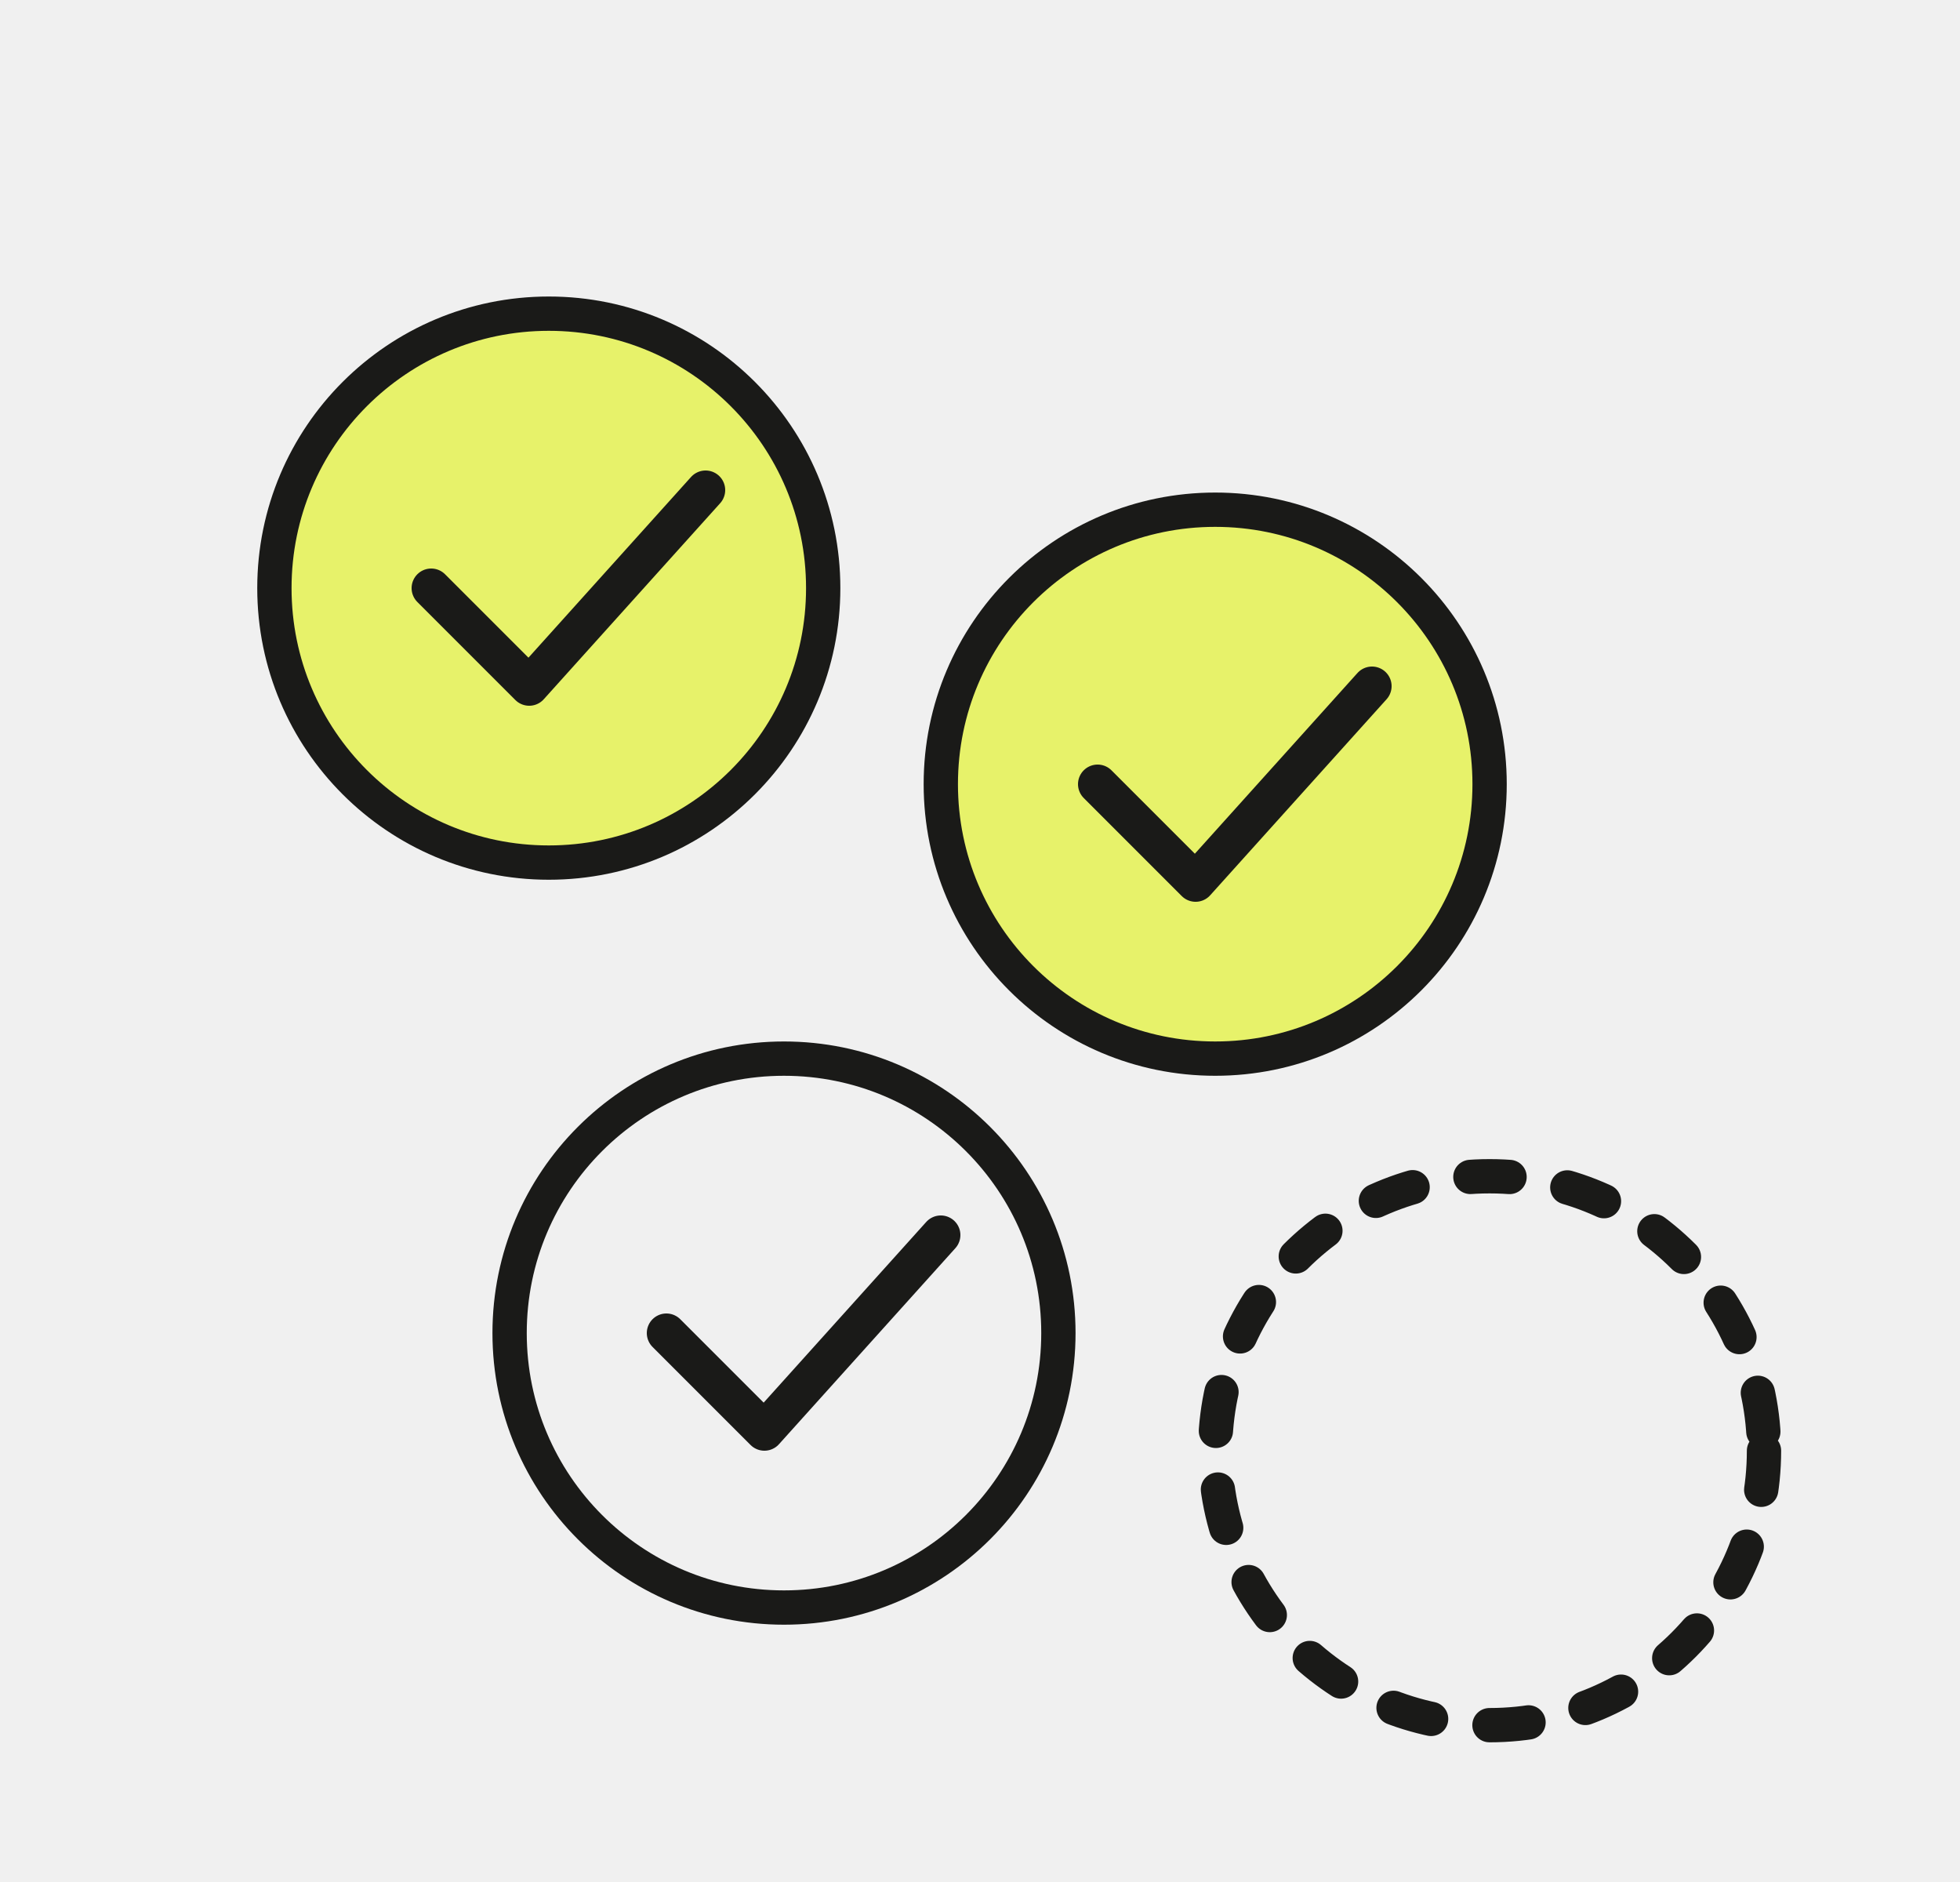
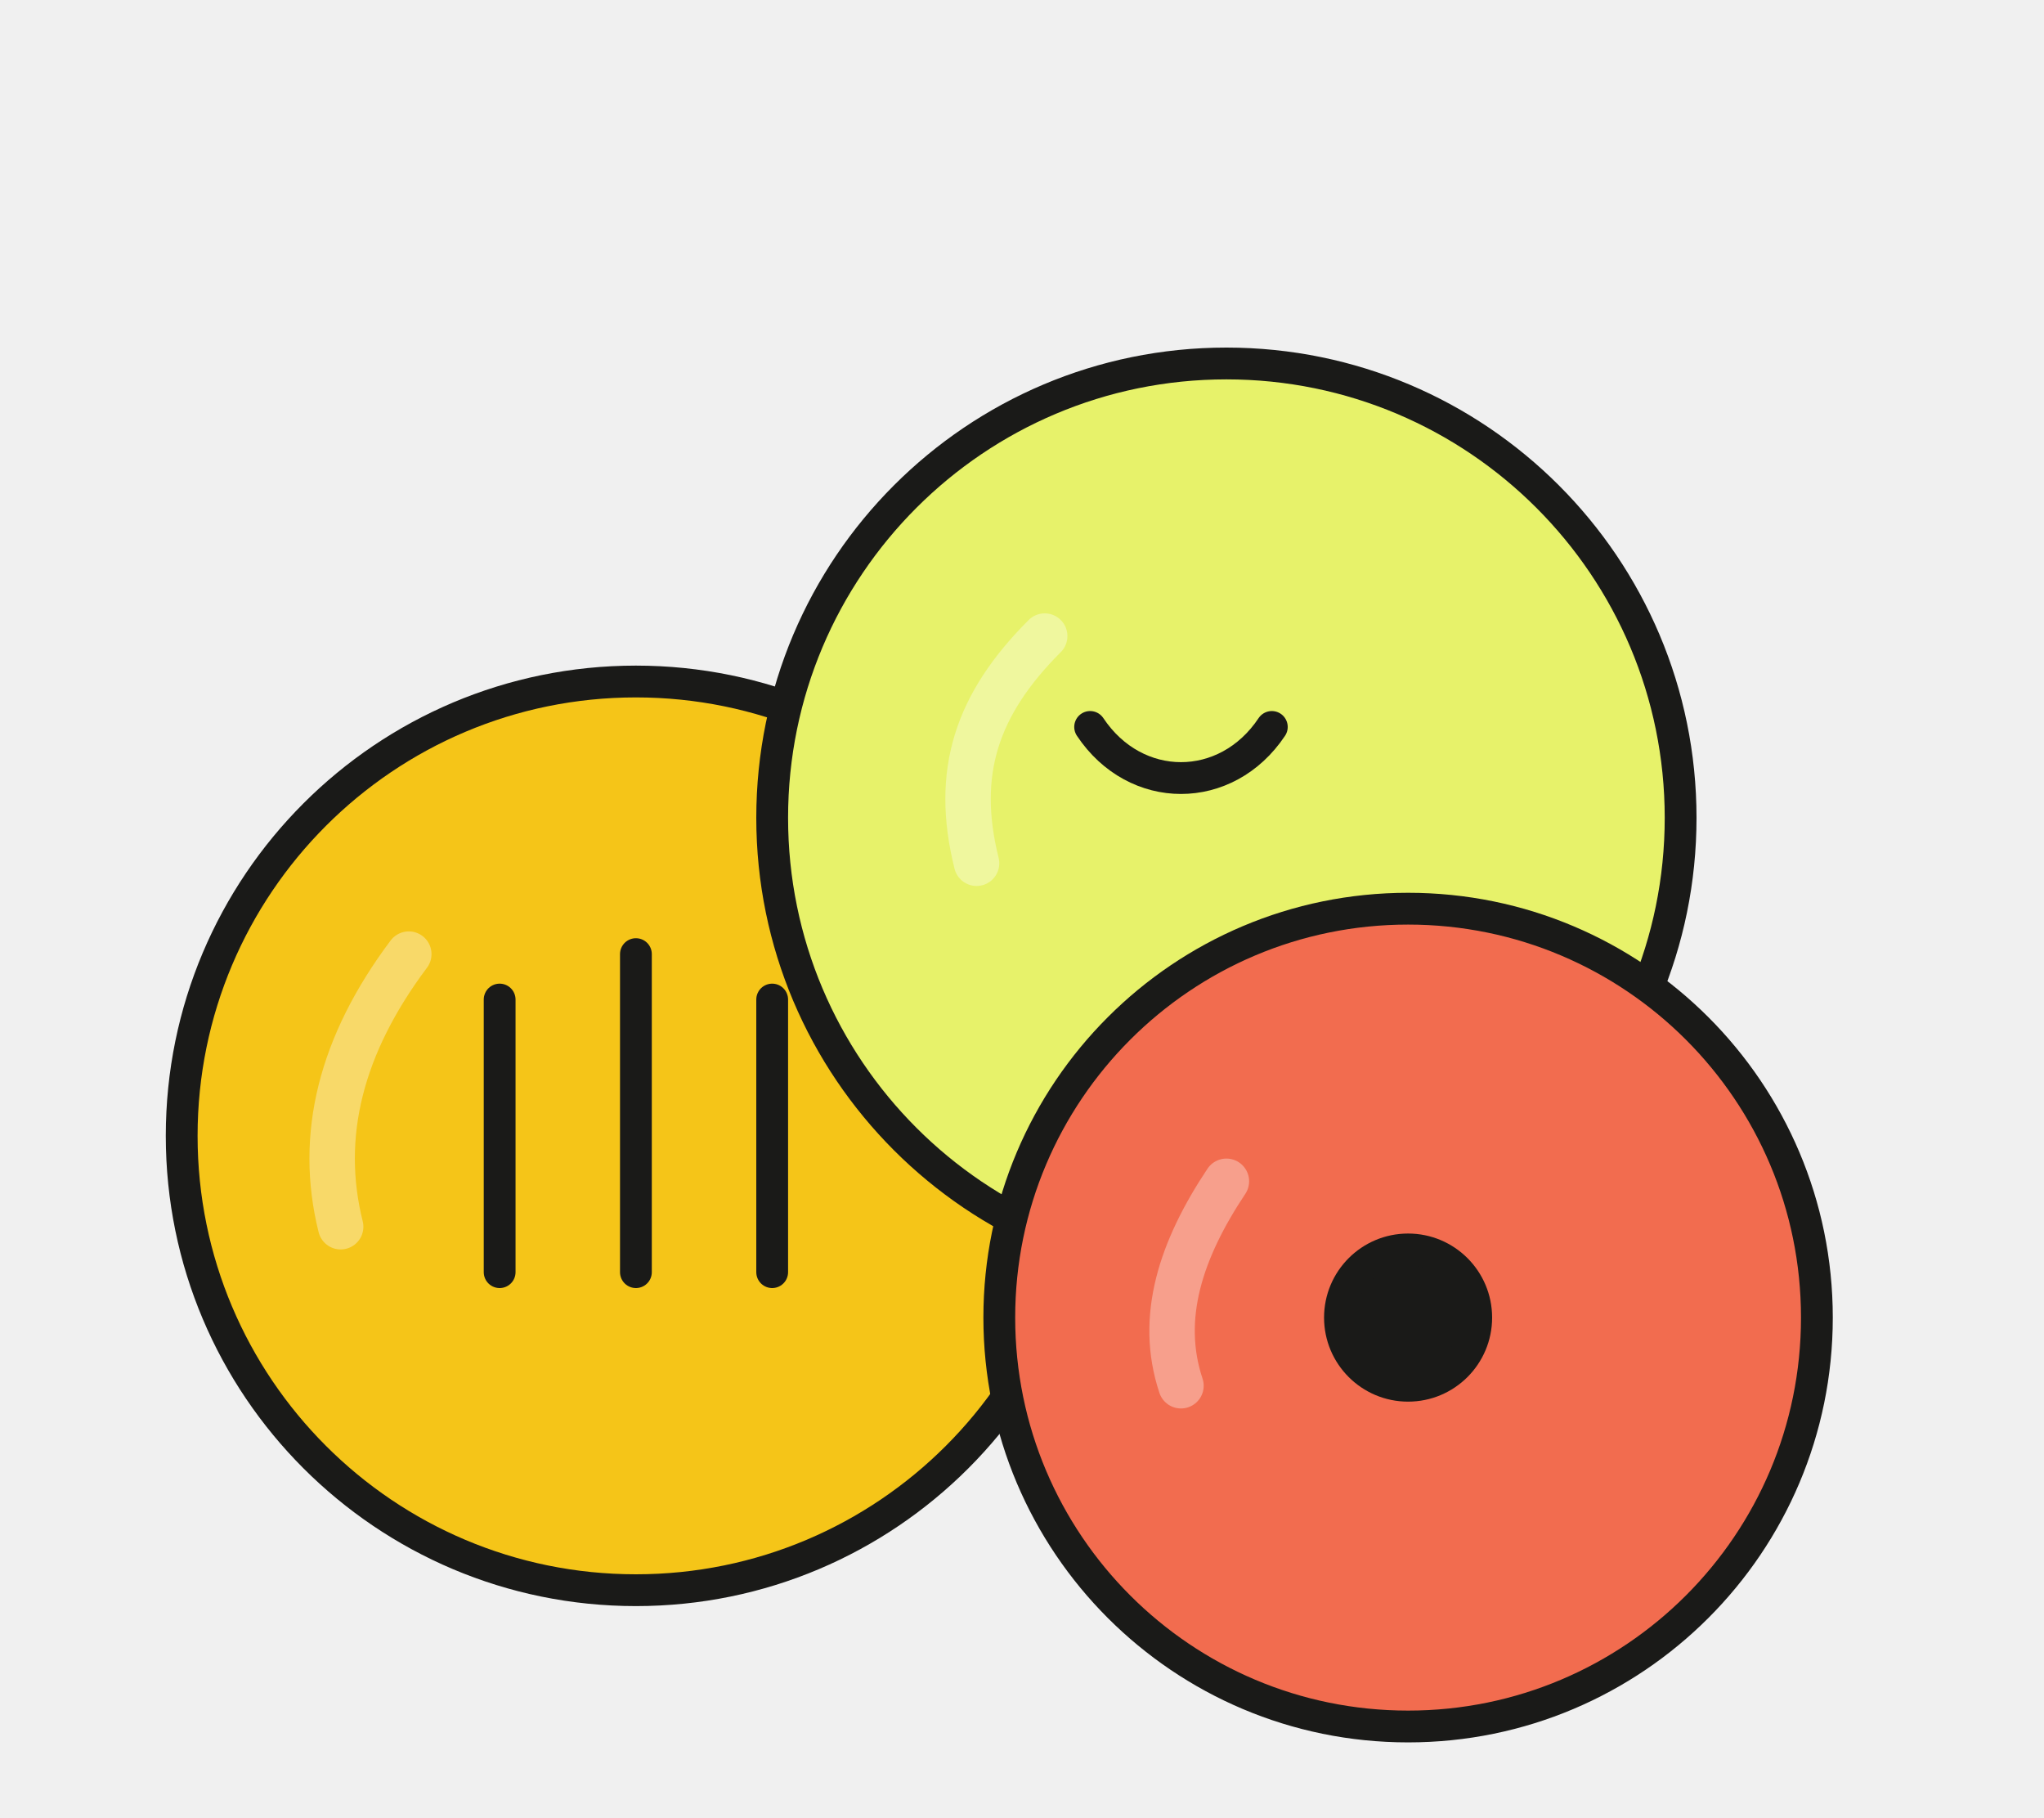
- <svg xmlns="http://www.w3.org/2000/svg" viewBox="0 0 100 96" fill="none" stroke="#1A1A18" stroke-width="1.75" stroke-linecap="round" stroke-linejoin="round">
-   <circle cx="28" cy="30" r="14" fill="#E7F26A" />
-   <path d="M22 30 l5 5 l9 -10" stroke-width="2" />
-   <circle cx="62" cy="40" r="14" fill="#E7F26A" />
-   <path d="M56 40 l5 5 l9 -10" stroke-width="2" />
-   <circle cx="40" cy="68" r="14" />
-   <path d="M34 68 l5 5 l9 -10" stroke-width="2" />
-   <circle cx="76" cy="74" r="14" stroke-dasharray="2 3" />
+ <svg xmlns="http://www.w3.org/2000/svg" viewBox="0 0 90 80" width="90" height="80">
+   <g stroke="#1a1a18" stroke-width="1.4">
+     <circle cx="28" cy="50" r="20" fill="#f5c518" />
+     <circle cx="54" cy="36" r="20" fill="#e7f26a" />
+     <circle cx="62" cy="58" r="18" fill="#f26c4f" />
+   </g>
+   <g stroke="#ffffff" stroke-width="2" stroke-linecap="round" opacity="0.35" fill="none">
+     <path d="M18 42 C 15 46, 14 50, 15 54" />
+     <path d="M46 28 C 43 31, 42 34, 43 38" />
+     <path d="M54 52 C 52 55, 51 58, 52 61" />
+   </g>
+   <g fill="none" stroke="#1a1a18" stroke-width="1.4" stroke-linecap="round" stroke-linejoin="round">
+     <path d="M22 44 v12 M28 42 v14 M34 44 v12" />
+     <path d="M48 32 c2 3 6 3 8 0" />
+     <circle cx="62" cy="58" r="3" fill="#1a1a18" />
+   </g>
</svg>
